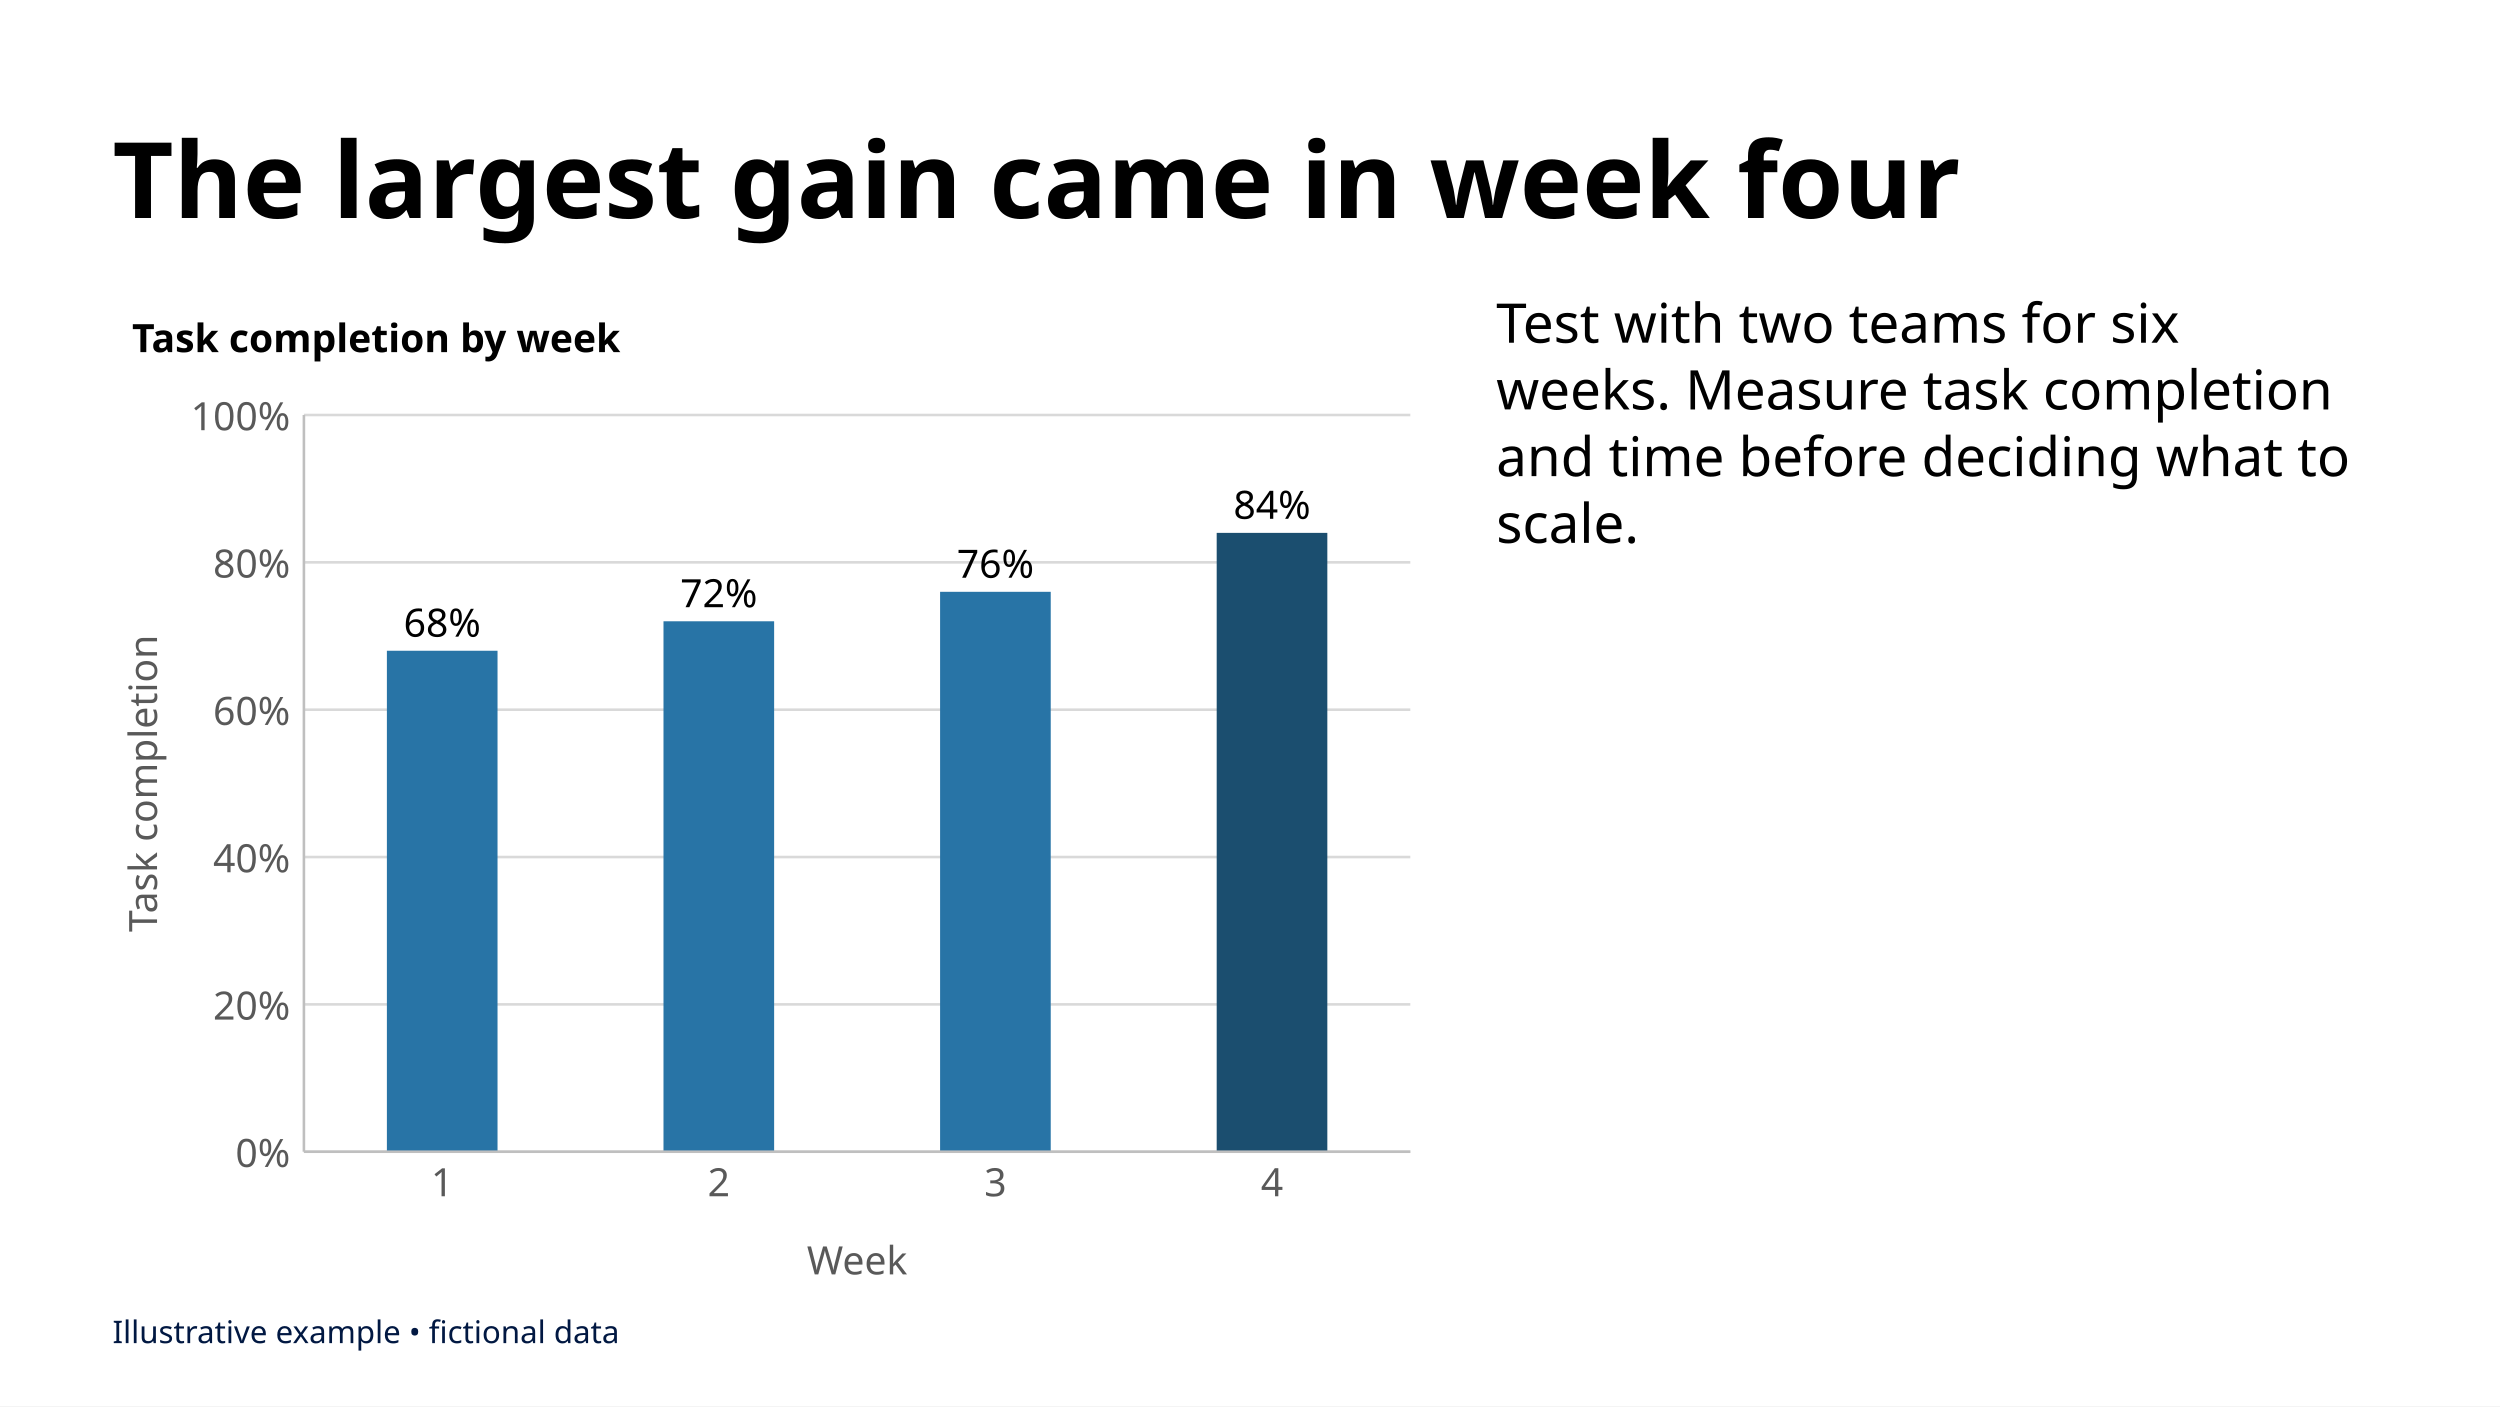
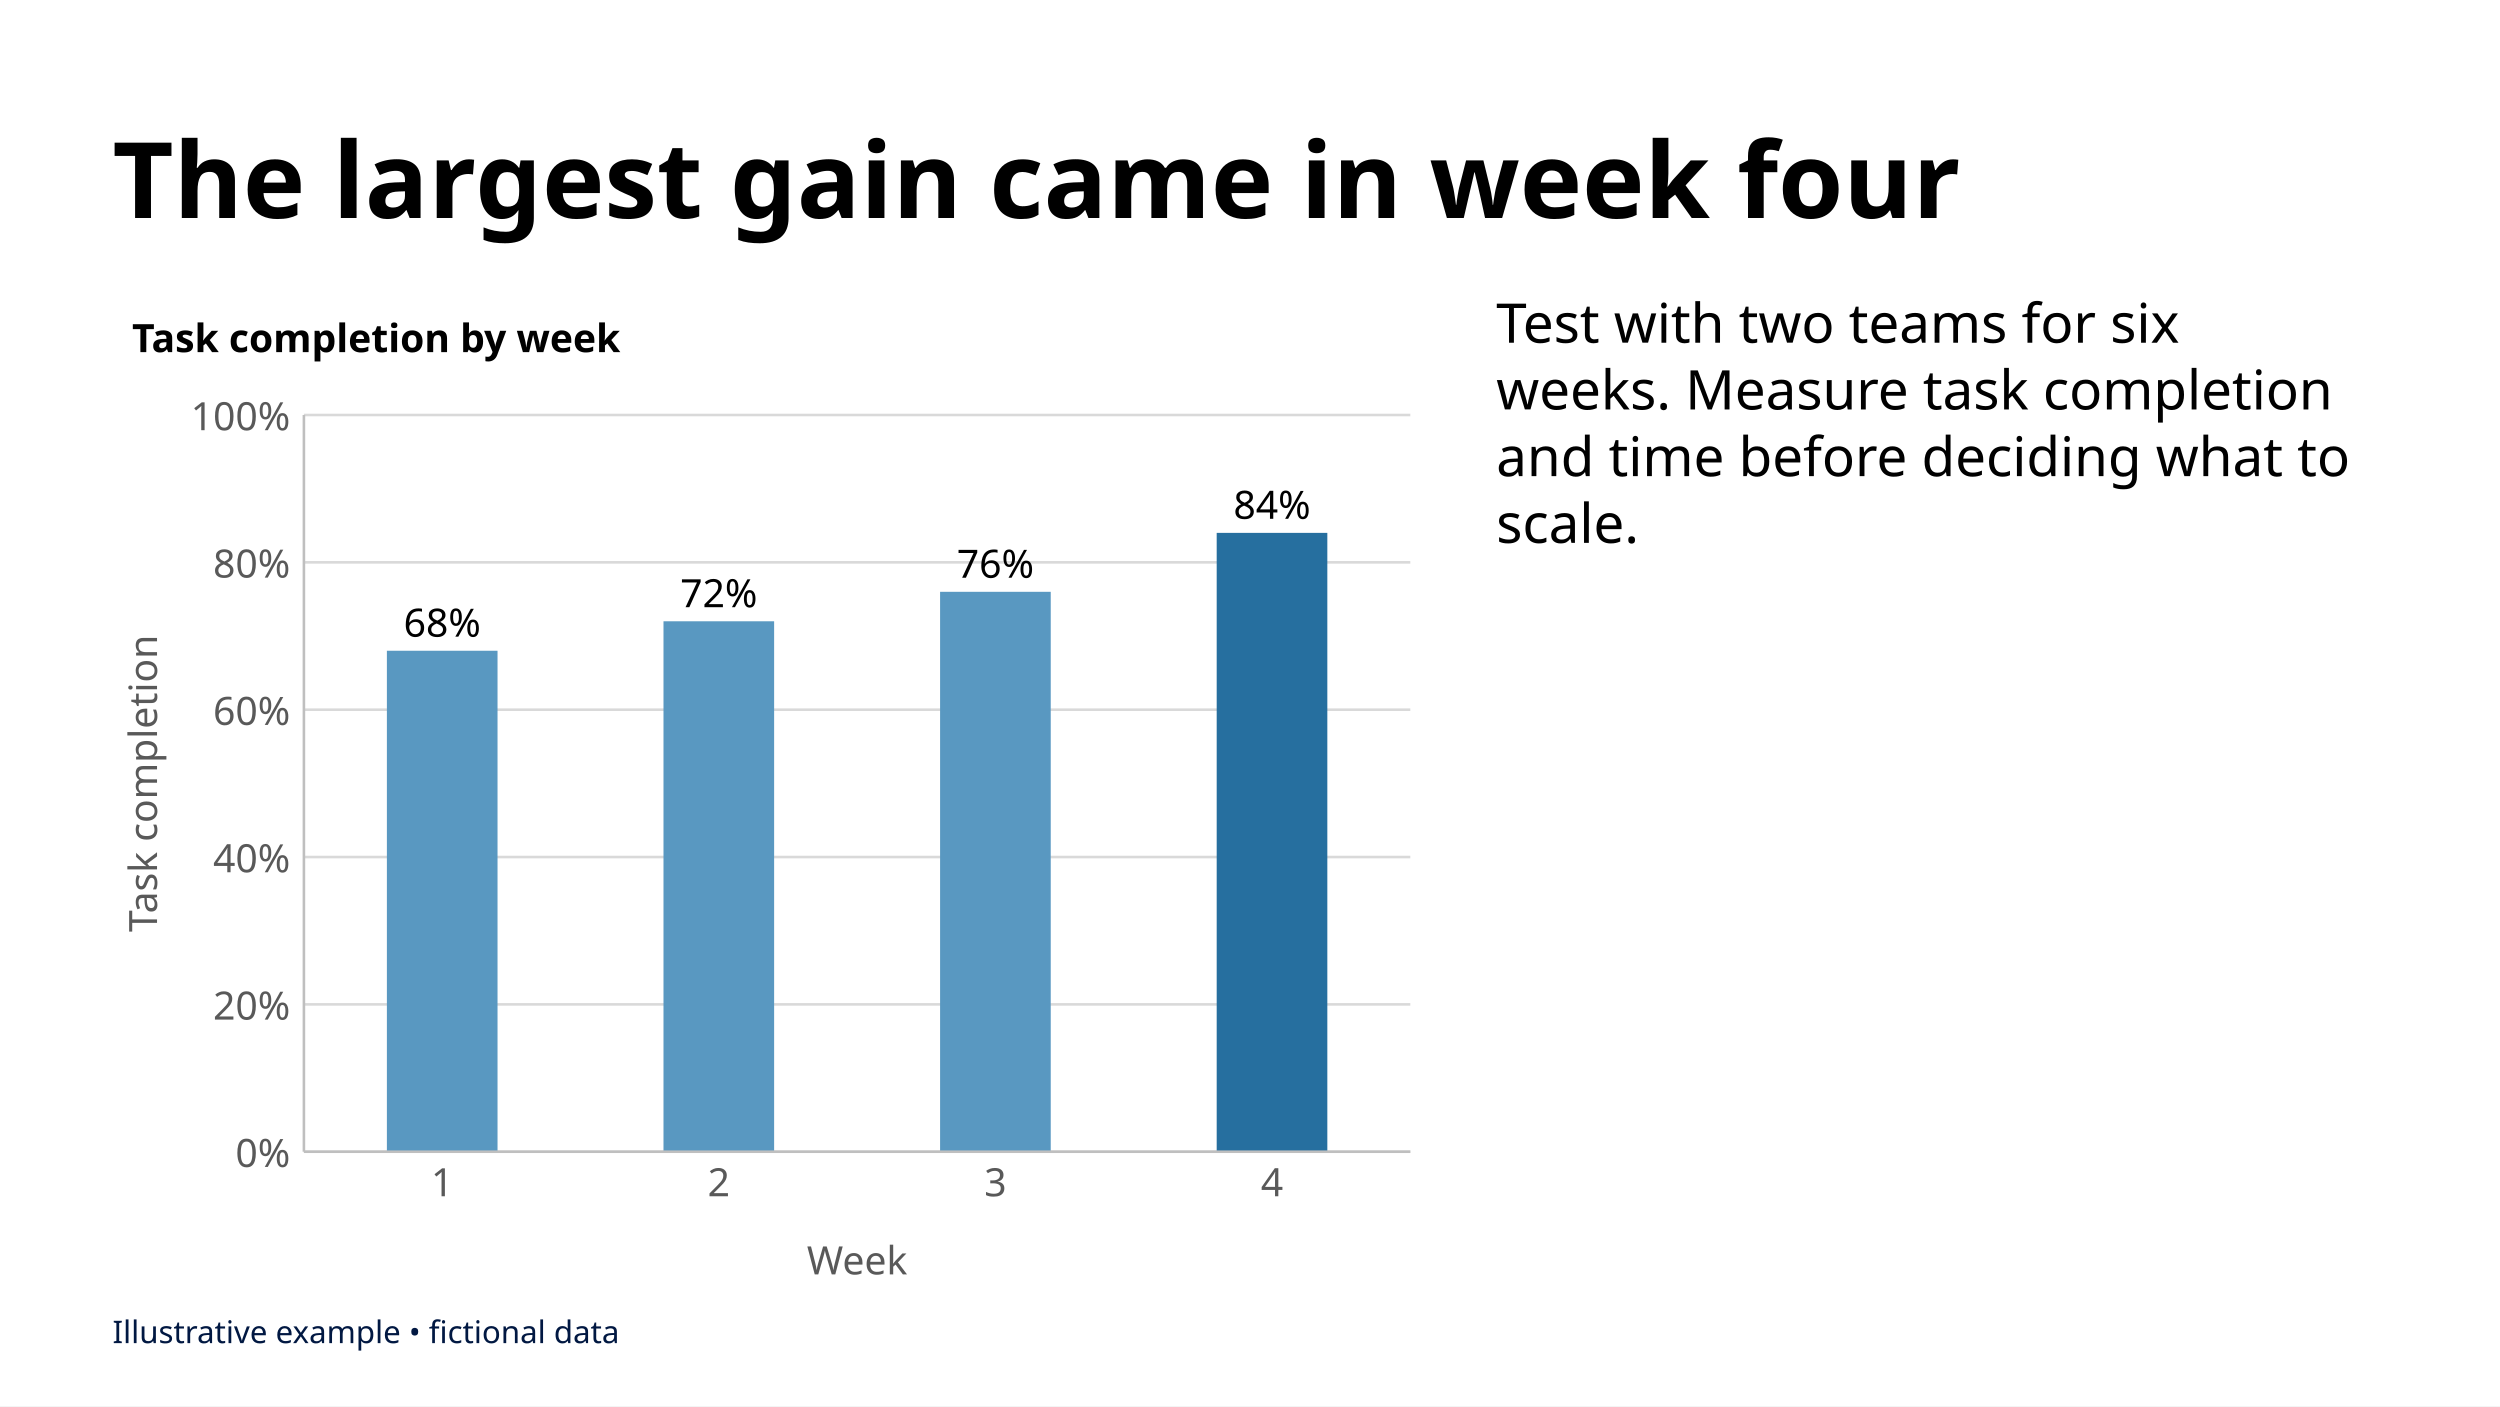
<svg xmlns="http://www.w3.org/2000/svg" aria-label="The largest gain came in week four" aria-roledescription="slide" height="720" role="group" viewBox="0 0 1280 720" width="1280">
  <rect aria-hidden="true" fill="#FFFFFF" height="720" opacity="1" width="1280" x="0" y="0" />
  <g>
    <text fill="#000000" font-family="Aptos Display, sans-serif" font-size="54" font-weight="700" style="white-space:pre" text-anchor="start" x="57.6" xml:space="preserve" y="111.6">The largest gain came in week four</text>
  </g>
  <g>
    <g>
      <text fill="#000000" font-family="Aptos, sans-serif" font-size="20" font-weight="700" style="white-space:pre" text-anchor="start" x="67.6" xml:space="preserve" y="180.28">Task completion by week</text>
    </g>
    <g>
      <text fill="#595959" font-family="Aptos, sans-serif" font-size="20" font-weight="400" style="white-space:pre" text-anchor="middle" x="226.41" xml:space="preserve" y="612.48">1</text>
    </g>
    <g>
      <text fill="#595959" font-family="Aptos, sans-serif" font-size="20" font-weight="400" style="white-space:pre" text-anchor="middle" x="368.03" xml:space="preserve" y="612.48">2</text>
    </g>
    <g>
      <text fill="#595959" font-family="Aptos, sans-serif" font-size="20" font-weight="400" style="white-space:pre" text-anchor="middle" x="509.65" xml:space="preserve" y="612.48">3</text>
    </g>
    <g>
      <text fill="#595959" font-family="Aptos, sans-serif" font-size="20" font-weight="400" style="white-space:pre" text-anchor="middle" x="651.27" xml:space="preserve" y="612.48">4</text>
    </g>
    <line stroke="#D9D9D9" stroke-width="1.333" x1="155.6" x2="722.08" y1="589.68" y2="589.68" />
    <g>
      <text fill="#595959" font-family="Aptos, sans-serif" font-size="20" font-weight="400" style="white-space:pre" text-anchor="end" x="148.6" xml:space="preserve" y="597.48">0%</text>
    </g>
    <line stroke="#D9D9D9" stroke-width="1.333" x1="155.6" x2="722.08" y1="514.24" y2="514.24" />
    <g>
      <text fill="#595959" font-family="Aptos, sans-serif" font-size="20" font-weight="400" style="white-space:pre" text-anchor="end" x="148.6" xml:space="preserve" y="522.04">20%</text>
    </g>
    <line stroke="#D9D9D9" stroke-width="1.333" x1="155.6" x2="722.08" y1="438.8" y2="438.8" />
    <g>
      <text fill="#595959" font-family="Aptos, sans-serif" font-size="20" font-weight="400" style="white-space:pre" text-anchor="end" x="148.6" xml:space="preserve" y="446.6">40%</text>
    </g>
    <line stroke="#D9D9D9" stroke-width="1.333" x1="155.6" x2="722.08" y1="363.36" y2="363.36" />
    <g>
      <text fill="#595959" font-family="Aptos, sans-serif" font-size="20" font-weight="400" style="white-space:pre" text-anchor="end" x="148.6" xml:space="preserve" y="371.16">60%</text>
    </g>
    <line stroke="#D9D9D9" stroke-width="1.333" x1="155.6" x2="722.08" y1="287.92" y2="287.92" />
    <g>
      <text fill="#595959" font-family="Aptos, sans-serif" font-size="20" font-weight="400" style="white-space:pre" text-anchor="end" x="148.6" xml:space="preserve" y="295.72">80%</text>
    </g>
    <line stroke="#D9D9D9" stroke-width="1.333" x1="155.6" x2="722.08" y1="212.48" y2="212.48" />
    <g>
      <text fill="#595959" font-family="Aptos, sans-serif" font-size="20" font-weight="400" style="white-space:pre" text-anchor="end" x="148.6" xml:space="preserve" y="220.28">100%</text>
    </g>
-     <rect fill="#2874A6" height="256.496" width="56.648" x="198.086" y="333.184" />
-     <rect fill="#2874A6" height="271.584" width="56.648" x="339.706" y="318.096" />
-     <rect fill="#2874A6" height="286.672" width="56.648" x="481.326" y="303.008" />
-     <rect fill="#1B4E6F" height="316.848" width="56.648" x="622.946" y="272.832" />
+     <rect fill="#5998C1" height="256.496" width="56.648" x="198.086" y="333.184" />
+     <rect fill="#5998C1" height="271.584" width="56.648" x="339.706" y="318.096" />
+     <rect fill="#5998C1" height="286.672" width="56.648" x="481.326" y="303.008" />
+     <rect fill="#266F9F" height="316.848" width="56.648" x="622.946" y="272.832" />
    <g>
      <text fill="#000000" font-family="Aptos, sans-serif" font-size="20" font-weight="400" style="white-space:pre" text-anchor="middle" x="226.41" xml:space="preserve" y="325.984">68%</text>
    </g>
    <g>
      <text fill="#000000" font-family="Aptos, sans-serif" font-size="20" font-weight="400" style="white-space:pre" text-anchor="middle" x="368.03" xml:space="preserve" y="310.896">72%</text>
    </g>
    <g>
      <text fill="#000000" font-family="Aptos, sans-serif" font-size="20" font-weight="400" style="white-space:pre" text-anchor="middle" x="509.65" xml:space="preserve" y="295.808">76%</text>
    </g>
    <g>
      <text fill="#000000" font-family="Aptos, sans-serif" font-size="20" font-weight="400" style="white-space:pre" text-anchor="middle" x="651.27" xml:space="preserve" y="265.632">84%</text>
    </g>
    <line stroke="#BFBFBF" stroke-width="1.333" x1="155.6" x2="155.6" y1="212.48" y2="589.68" />
    <line stroke="#BFBFBF" stroke-width="1.333" x1="155.6" x2="722.08" y1="589.68" y2="589.68" />
    <g>
      <text fill="#595959" font-family="Aptos, sans-serif" font-size="20" font-weight="400" style="white-space:pre" text-anchor="middle" x="438.84" xml:space="preserve" y="652.48">Week</text>
    </g>
    <g transform="rotate(-90 72.6 401.08)">
      <g>
        <text fill="#595959" font-family="Aptos, sans-serif" font-size="20" font-weight="400" style="white-space:pre" text-anchor="middle" x="72.6" xml:space="preserve" y="408.88">Task completion</text>
      </g>
    </g>
  </g>
  <g>
    <text fill="#000000" font-family="Aptos, sans-serif" font-size="28" font-weight="400" style="white-space:pre" text-anchor="start" x="766.08" xml:space="preserve" y="175.48">Test with two teams for six </text>
    <text fill="#000000" font-family="Aptos, sans-serif" font-size="28" font-weight="400" style="white-space:pre" text-anchor="start" x="766.08" xml:space="preserve" y="209.64">weeks. Measure task completion </text>
    <text fill="#000000" font-family="Aptos, sans-serif" font-size="28" font-weight="400" style="white-space:pre" text-anchor="start" x="766.08" xml:space="preserve" y="243.8">and time before deciding what to </text>
    <text fill="#000000" font-family="Aptos, sans-serif" font-size="28" font-weight="400" style="white-space:pre" text-anchor="start" x="766.08" xml:space="preserve" y="277.96">scale.</text>
  </g>
  <g />
  <g>
    <g>
      <g>
        <text fill="#011842" font-family="Aptos, sans-serif" font-size="16" font-weight="400" style="white-space:pre" text-anchor="start" x="57.6" xml:space="preserve" y="687.68">Illustrative example • fictional data</text>
      </g>
    </g>
  </g>
</svg>
